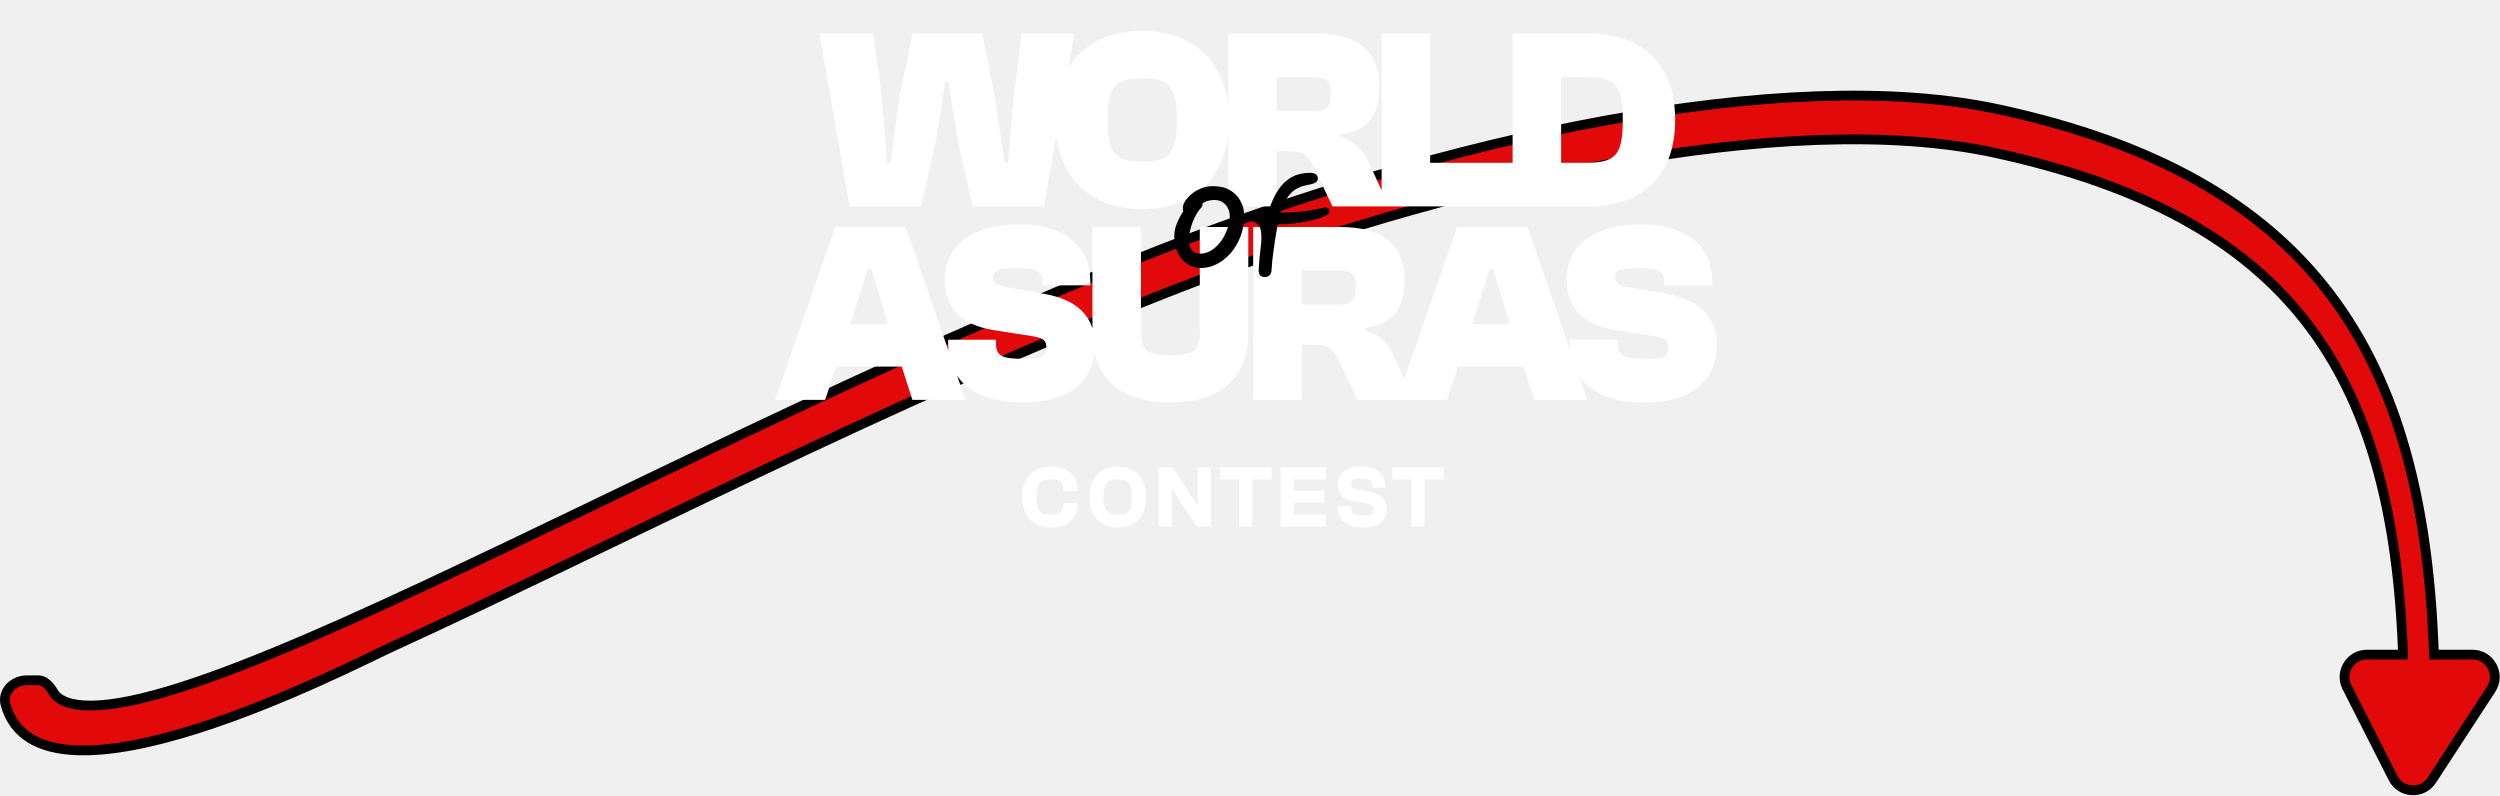
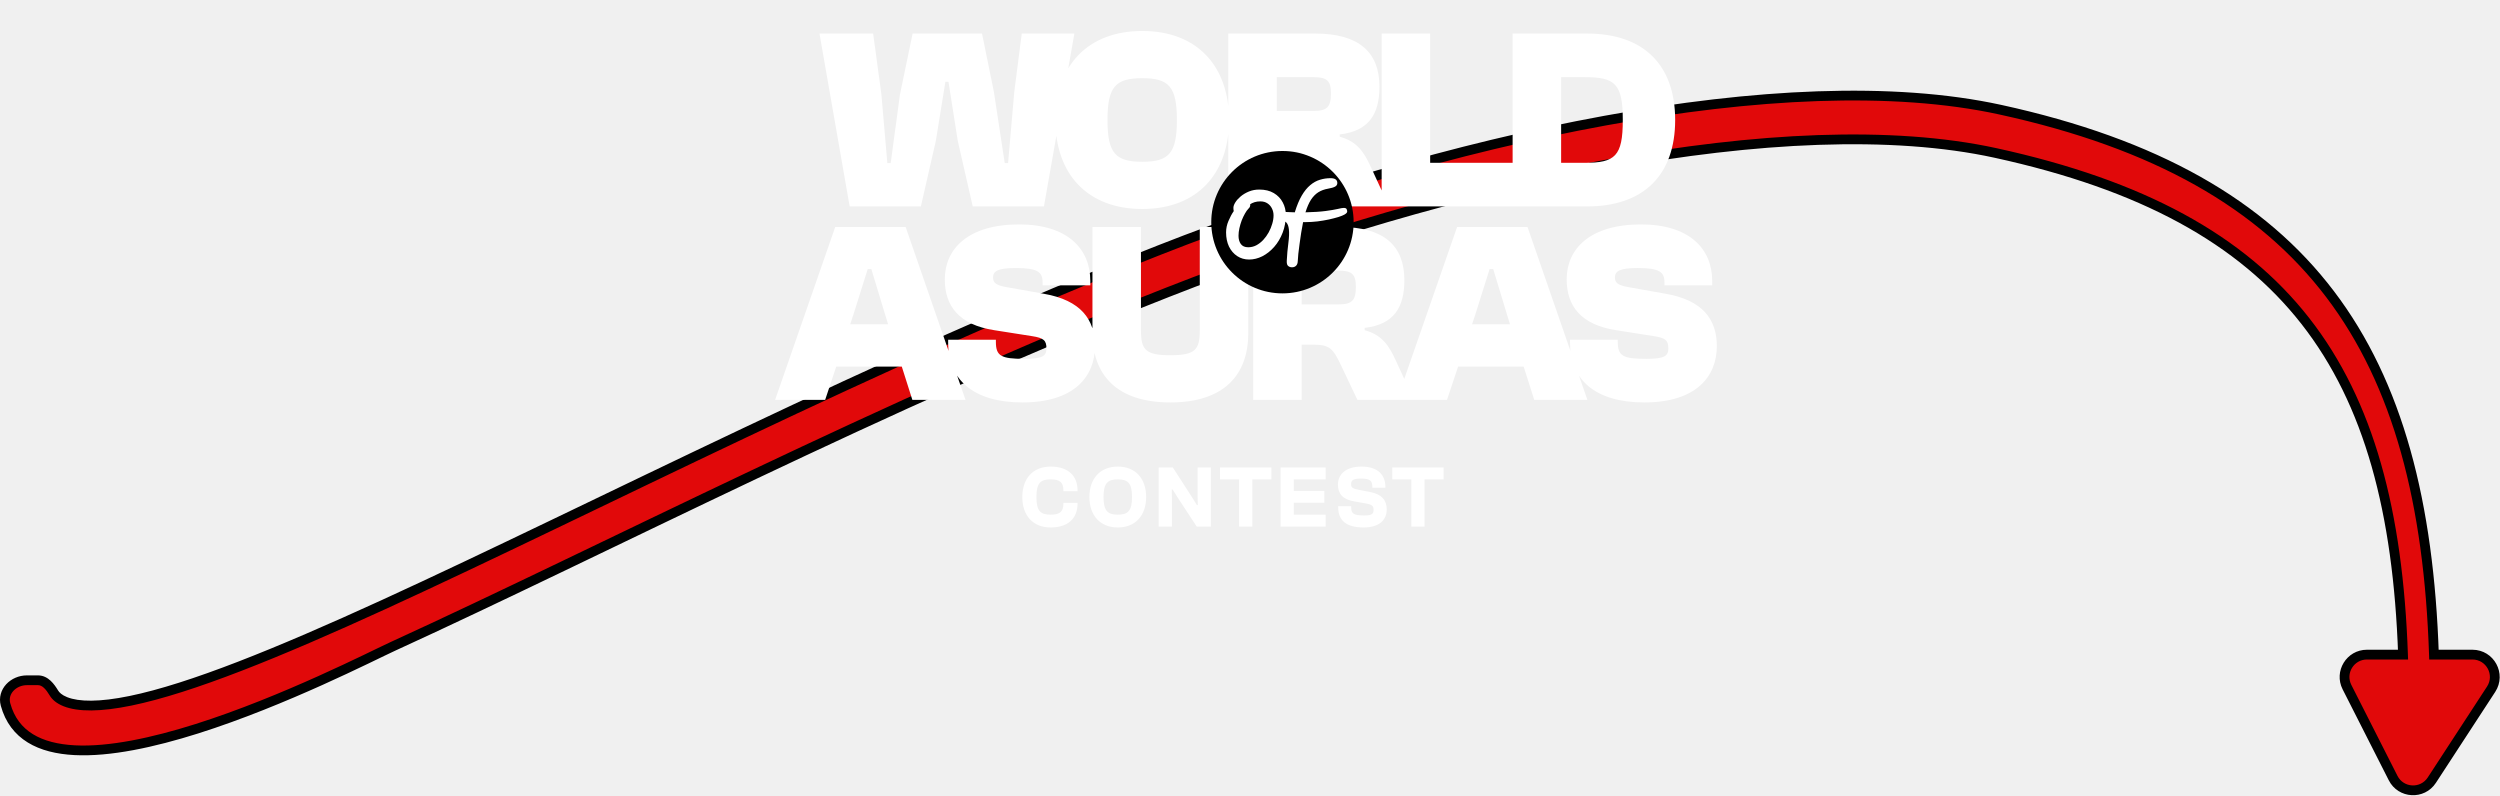
<svg xmlns="http://www.w3.org/2000/svg" width="7933" height="2524" viewBox="0 0 7933 2524" fill="none">
  <path d="M3678.36 793.719C4573.08 441.639 5664.83 198.946 6346.99 347.97C7335.53 563.926 7691.32 1117.09 7723.38 2077.23H7845.4C7901.79 2077.23 7935.67 2139.78 7904.87 2187.01L7716.64 2475.64C7686.79 2521.41 7618.57 2517.71 7593.85 2468.97L7447.44 2180.35C7423.49 2133.11 7457.8 2077.23 7510.76 2077.23H7625.26C7593.75 1173.92 7261.29 688.347 6332.06 485.349C5672.52 341.266 4598.77 575.787 3704.57 927.657C2811.24 1279.18 1920.33 1742.89 1246.73 2051.07C1119.1 2109.46 125.186 2628.17 17.581 2235.56C6.306 2194.42 42.724 2158.62 85.38 2158.62H120.523C143.77 2158.62 159.211 2179.42 171.275 2199.29C176.613 2208.08 187.017 2218.53 207.234 2226.59C249.23 2243.34 317.489 2243.61 414.035 2223.74C605.072 2184.41 880.914 2072.38 1216.63 1918.78C1884.73 1613.12 2782.75 1146.14 3678.36 793.719Z" fill="#E1090A" />
  <path d="M3678.36 793.719L3684.03 808.142V808.142L3678.36 793.719ZM6346.99 347.97L6343.68 363.113V363.113L6346.99 347.97ZM7723.38 2077.23L7707.89 2077.74L7708.39 2092.73H7723.38V2077.23ZM7845.4 2077.23V2061.73V2061.73V2077.23ZM7904.87 2187.01L7891.89 2178.54V2178.54L7904.87 2187.01ZM7716.64 2475.64L7729.62 2484.1V2484.1L7716.64 2475.64ZM7593.85 2468.97L7580.03 2475.98V2475.98L7593.85 2468.97ZM7447.44 2180.35L7433.62 2187.36V2187.36L7447.44 2180.35ZM7510.76 2077.23V2061.73V2061.73V2077.23ZM7625.26 2077.23V2092.73H7641.31L7640.75 2076.69L7625.26 2077.23ZM6332.06 485.349L6335.37 470.206V470.206L6332.06 485.349ZM3704.57 927.657L3698.89 913.234V913.234L3704.57 927.657ZM1246.73 2051.07L1253.18 2065.16V2065.16L1246.73 2051.07ZM17.581 2235.56L2.632 2239.66H2.632L17.581 2235.56ZM85.38 2158.62V2143.12H85.38L85.38 2158.62ZM120.523 2158.62L120.524 2143.12H120.523V2158.62ZM171.275 2199.29L158.026 2207.33H158.026L171.275 2199.29ZM207.234 2226.59L201.493 2240.99H201.493L207.234 2226.59ZM414.035 2223.74L417.16 2238.92H417.16L414.035 2223.74ZM1216.63 1918.78L1210.19 1904.69V1904.69L1216.63 1918.78ZM3678.36 793.719L3684.03 808.142C4130.6 632.415 4626.25 484.027 5095.18 398.177C5564.41 312.272 6005.53 289.241 6343.68 363.113L6346.99 347.97L6350.3 332.827C6006.29 257.675 5560.46 281.479 5089.59 367.684C4618.43 453.945 4120.84 602.943 3672.68 779.295L3678.36 793.719ZM6346.99 347.97L6343.68 363.113C6835.64 470.586 7167.91 661.445 7381.52 942.902C7595.31 1224.6 7691.91 1599.25 7707.89 2077.74L7723.38 2077.23L7738.88 2076.71C7722.79 1595.07 7625.47 1213.07 7406.21 924.161C7186.77 635.012 6846.88 441.309 6350.3 332.827L6346.99 347.97ZM7723.38 2077.23V2092.73H7845.4V2077.23V2061.73H7723.38V2077.23ZM7845.4 2077.23V2092.73C7889.48 2092.73 7915.97 2141.63 7891.89 2178.54L7904.87 2187.01L7917.86 2195.48C7955.38 2137.94 7914.1 2061.73 7845.4 2061.73V2077.23ZM7904.87 2187.01L7891.89 2178.54L7703.66 2467.17L7716.64 2475.64L7729.62 2484.1L7917.86 2195.48L7904.87 2187.01ZM7716.64 2475.64L7703.66 2467.17C7680.32 2502.95 7627 2500.06 7607.67 2461.96L7593.85 2468.97L7580.03 2475.98C7610.15 2535.36 7693.25 2539.88 7729.62 2484.1L7716.64 2475.64ZM7593.85 2468.97L7607.67 2461.96L7461.27 2173.33L7447.44 2180.35L7433.62 2187.36L7580.03 2475.98L7593.85 2468.97ZM7447.44 2180.35L7461.27 2173.33C7442.54 2136.41 7469.36 2092.73 7510.76 2092.73V2077.23V2061.73C7446.24 2061.73 7404.43 2129.82 7433.62 2187.36L7447.44 2180.35ZM7510.76 2077.23V2092.73H7625.26V2077.23V2061.73H7510.76V2077.23ZM7625.26 2077.23L7640.75 2076.69C7624.94 1623.48 7533.59 1272.47 7327.51 1009.12C7121.3 745.597 6802.03 572.152 6335.37 470.206L6332.06 485.349L6328.75 500.492C6791.32 601.543 7102.9 772.384 7303.1 1028.22C7503.43 1284.23 7594.07 1627.66 7609.77 2077.77L7625.26 2077.23ZM6332.06 485.349L6335.37 470.206C6002.67 397.523 5566.98 420.523 5103.52 505.274C4639.75 590.081 4146.79 736.983 3698.89 913.234L3704.57 927.657L3710.24 942.081C4156.54 766.461 4647.56 620.167 5109.1 535.768C5570.95 451.311 6001.92 429.092 6328.75 500.492L6332.06 485.349ZM3704.57 927.657L3698.89 913.234C2805.11 1264.94 1912.8 1729.29 1240.28 2036.97L1246.73 2051.07L1253.18 2065.16C1927.86 1756.49 2817.37 1293.43 3710.24 942.081L3704.57 927.657ZM1246.73 2051.07L1240.28 2036.97C1175.56 2066.59 896.653 2210.14 619.973 2297.66C481.485 2341.47 345.332 2370.62 237.88 2365.1C184.261 2362.34 138.944 2351 104.195 2329.56C69.858 2308.37 44.959 2276.81 32.53 2231.46L17.581 2235.56L2.632 2239.66C17.105 2292.46 46.804 2330.57 87.917 2355.94C128.618 2381.05 179.601 2393.14 236.288 2396.06C349.447 2401.87 489.927 2371.31 629.322 2327.22C908.409 2238.94 1190.28 2093.94 1253.18 2065.16L1246.73 2051.07ZM17.581 2235.56L32.53 2231.46C28.472 2216.66 32.798 2202.83 42.638 2192.19C52.674 2181.33 68.289 2174.12 85.38 2174.12L85.38 2158.62L85.38 2143.12C59.815 2143.12 35.893 2153.82 19.875 2171.14C3.66 2188.68 -4.585 2213.32 2.632 2239.66L17.581 2235.56ZM85.38 2158.62V2174.12H120.523V2158.62V2143.12H85.38V2158.62ZM120.523 2158.62L120.523 2174.12C127.051 2174.12 133.134 2176.91 139.546 2182.86C146.169 2189.01 152.137 2197.63 158.026 2207.33L171.275 2199.29L184.525 2191.25C178.35 2181.07 170.565 2169.36 160.64 2160.15C150.503 2150.73 137.243 2143.12 120.524 2143.12L120.523 2158.62ZM171.275 2199.29L158.026 2207.33C165.319 2219.35 178.545 2231.84 201.493 2240.99L207.234 2226.59L212.976 2212.19C195.489 2205.22 187.907 2196.82 184.525 2191.25L171.275 2199.29ZM207.234 2226.59L201.493 2240.99C247.938 2259.51 320.04 2258.91 417.16 2238.92L414.035 2223.74L410.91 2208.55C314.938 2228.31 250.521 2227.16 212.976 2212.19L207.234 2226.59ZM414.035 2223.74L417.16 2238.92C610.168 2199.19 887.532 2086.4 1223.08 1932.88L1216.63 1918.78L1210.19 1904.69C874.295 2058.36 599.975 2169.64 410.91 2208.55L414.035 2223.74ZM1216.63 1918.78L1223.08 1932.88C1892.26 1626.72 2788.89 1160.39 3684.03 808.142L3678.36 793.719L3672.68 779.295C2776.62 1131.9 1877.21 1599.52 1210.19 1904.69L1216.63 1918.78Z" fill="black" />
  <path d="M2922.12 655H2696.16L2600.37 106.473H2770.66L2796.86 299.686L2815.69 517.459H2826.33L2855.8 299.686L2895.92 106.473H3116.15L3153.81 291.499L3188.2 517.459H3198.84L3218.49 291.499L3242.23 106.473H3409.24L3312.64 655H3086.68L3039.19 447.051L3009.72 259.57H2999.9L2969.6 447.051L2922.12 655ZM3624.84 663.187C3450.45 663.187 3348.94 551.844 3348.94 380.737C3348.94 209.629 3450.45 98.286 3624.84 98.286C3798.4 98.286 3899.92 209.629 3899.92 380.737C3899.92 551.844 3798.4 663.187 3624.84 663.187ZM3624.84 513.365C3709.16 513.365 3734.54 486.348 3734.54 380.737C3734.54 275.125 3709.16 248.108 3624.84 248.108C3539.69 248.108 3514.31 275.125 3514.31 380.737C3514.31 486.348 3539.69 513.365 3624.84 513.365ZM4051.44 655H3897.53V106.473H4173.43C4311.79 106.473 4377.28 165.419 4377.28 275.125C4377.28 361.907 4343.72 415.941 4251.2 426.584V433.952C4306.87 448.688 4328.98 483.892 4350.27 530.558L4407.57 655H4228.28L4174.25 541.201C4151.32 493.717 4140.68 479.799 4089.1 479.799H4051.44V655ZM4051.44 244.833V352.082H4167.7C4211.09 352.082 4223.37 339.802 4223.37 296.411C4223.37 256.295 4211.09 244.833 4167.7 244.833H4051.44ZM4813.26 655H4384.27V106.473H4538.18V516.64H4813.26V655ZM5036.45 655H4799.85V106.473H5036.45C5216.57 106.473 5315.63 207.173 5315.63 380.737C5315.63 554.3 5216.57 655 5036.45 655ZM5028.27 244.833H4953.77V516.64H5028.27C5124.87 516.64 5149.43 496.173 5149.43 380.737C5149.43 265.3 5124.87 244.833 5028.27 244.833Z" fill="white" />
  <path d="M2618.37 1268.85H2459.55L2650.3 720.325H2873.81L3063.74 1268.85H2895.09L2861.53 1163.24H2653.58L2618.37 1268.85ZM2708.43 997.044L2697.79 1028.97H2818.14L2808.31 997.044L2764.92 853.772H2753.46L2708.43 997.044ZM3244.46 1277.04C3087.27 1277.04 3008.67 1203.36 3008.67 1088.74V1078.1H3160.13V1084.64C3160.13 1129.67 3176.51 1138.68 3250.19 1138.68C3308.32 1138.68 3320.6 1129.67 3320.6 1105.93C3320.6 1080.55 3312.41 1072.36 3274.75 1066.63L3155.22 1047.8C3043.88 1030.61 2998.03 971.665 2998.03 886.52C2998.03 789.095 3072.53 712.138 3233.82 712.138C3386.91 712.138 3459.78 789.095 3459.78 891.432V905.35H3308.32V895.526C3308.32 863.597 3292.76 850.498 3223.99 850.498C3165.86 850.498 3151.13 860.322 3151.13 880.789C3151.13 897.982 3161.77 905.35 3193.7 911.081L3313.23 932.367C3429.48 952.835 3474.51 1013.42 3474.51 1098.56C3474.51 1194.35 3409.02 1277.04 3244.46 1277.04ZM3713.82 1277.04C3544.35 1277.04 3466.57 1190.26 3466.57 1056.81V720.325H3620.49V1048.62C3620.49 1110.02 3635.23 1127.22 3713.82 1127.22C3792.42 1127.22 3807.15 1110.02 3807.15 1048.62V720.325H3961.07V1056.81C3961.07 1190.26 3883.29 1277.04 3713.82 1277.04ZM4130.51 1268.85H3976.6V720.325H4252.5C4390.86 720.325 4456.35 779.271 4456.35 888.976C4456.35 975.758 4422.79 1029.79 4330.27 1040.44V1047.8C4385.95 1062.54 4408.05 1097.74 4429.34 1144.41L4486.65 1268.85H4307.35L4253.32 1155.05C4230.39 1107.57 4219.75 1093.65 4168.17 1093.65H4130.51V1268.85ZM4130.51 858.684V965.934H4246.77C4290.16 965.934 4302.44 953.653 4302.44 910.262C4302.44 870.146 4290.16 858.684 4246.77 858.684H4130.51ZM4591.72 1268.85H4432.89L4623.65 720.325H4847.15L5037.09 1268.85H4868.44L4834.87 1163.24H4626.92L4591.72 1268.85ZM4681.78 997.044L4671.13 1028.97H4791.48L4781.66 997.044L4738.27 853.772H4726.8L4681.78 997.044ZM5217.81 1277.04C5060.62 1277.04 4982.02 1203.36 4982.02 1088.74V1078.1H5133.48V1084.64C5133.48 1129.67 5149.85 1138.68 5223.54 1138.68C5281.66 1138.68 5293.94 1129.67 5293.94 1105.93C5293.94 1080.55 5285.76 1072.36 5248.1 1066.63L5128.57 1047.8C5017.22 1030.61 4971.38 971.665 4971.38 886.52C4971.38 789.095 5045.88 712.138 5207.16 712.138C5360.26 712.138 5433.12 789.095 5433.12 891.432V905.35H5281.66V895.526C5281.66 863.597 5266.11 850.498 5197.34 850.498C5139.21 850.498 5124.47 860.322 5124.47 880.789C5124.47 897.982 5135.12 905.35 5167.05 911.081L5286.58 932.367C5402.83 952.835 5447.86 1013.42 5447.86 1098.56C5447.86 1194.35 5382.36 1277.04 5217.81 1277.04Z" fill="white" />
-   <path d="M3811.75 850.383C3795.16 850.383 3780.42 846.126 3767.54 837.611C3754.66 829.097 3744.51 817.308 3737.09 802.244C3729.88 786.961 3726.28 769.496 3726.28 749.847C3726.28 735.22 3729.23 721.029 3735.12 707.275C3741.02 693.302 3747.57 681.076 3754.77 670.597C3753.9 667.322 3753.46 663.283 3753.46 658.48C3753.46 652.586 3755.86 645.818 3760.67 638.177C3765.47 630.536 3772.13 623.113 3780.64 615.908C3789.38 608.704 3799.53 602.7 3811.1 597.897C3822.89 593.094 3835.66 590.692 3849.41 590.692C3870.81 590.692 3888.82 595.059 3903.45 603.791C3918.08 612.524 3929.1 623.986 3936.52 638.177C3944.16 652.367 3947.98 667.759 3947.98 684.351C3947.98 708.366 3944.06 730.526 3936.2 750.829C3928.34 771.133 3917.86 788.708 3904.76 803.553C3891.66 818.399 3877.03 829.97 3860.88 838.266C3844.72 846.344 3828.35 850.383 3811.75 850.383ZM3815.68 645.054C3815.9 645.709 3816.01 646.364 3816.01 647.019C3816.01 649.202 3815.57 651.603 3814.7 654.223C3813.83 656.625 3812.08 659.026 3809.46 661.428C3805.09 665.794 3800.73 671.907 3796.36 679.767C3792 687.408 3787.96 695.922 3784.25 705.31C3780.75 714.698 3777.91 724.304 3775.73 734.128C3773.55 743.952 3772.46 753.34 3772.46 762.291C3772.46 774.517 3775.29 784.669 3780.97 792.747C3786.87 800.824 3796.03 804.863 3808.48 804.863C3818.96 804.863 3828.89 802.462 3838.28 797.659C3847.67 792.638 3856.29 785.979 3864.15 777.683C3872.01 769.168 3878.78 759.78 3884.45 749.519C3890.13 739.04 3894.5 728.452 3897.55 717.754C3900.83 706.838 3902.47 696.468 3902.47 686.644C3902.47 677.474 3900.5 668.96 3896.57 661.1C3892.86 653.241 3887.4 646.91 3880.2 642.106C3872.99 637.085 3864.04 634.574 3853.34 634.574C3845.48 634.574 3838.39 635.557 3832.06 637.522C3825.94 639.487 3820.49 641.997 3815.68 645.054ZM4013.39 879.201C4007.93 879.201 4003.24 877.564 3999.31 874.289C3995.38 871.232 3993.63 864.901 3994.07 855.295C3994.5 844.597 3995.27 833.463 3996.36 821.892C3997.45 810.321 3998.65 799.515 3999.96 789.472C4002.8 767.422 4003.45 750.393 4001.93 738.385C4000.62 726.159 3997.23 717.427 3991.77 712.187C3986.54 706.947 3979.44 703.454 3970.49 701.708C3966.12 700.834 3962.63 699.197 3960.01 696.795C3957.39 694.176 3956.08 690.792 3956.08 686.644C3956.08 681.186 3958.26 677.583 3962.63 675.837C3966.78 674.09 3972.13 673.217 3978.68 673.217C3983.7 673.217 3990.14 673.544 3998 674.199C4006.07 674.636 4014.7 674.964 4023.87 675.182C4031.51 650.075 4040.13 629.335 4049.74 612.961C4059.34 596.587 4069.82 583.706 4081.18 574.318C4092.53 564.712 4104.54 558.054 4117.2 554.342C4129.86 550.412 4142.96 548.448 4156.5 548.448C4173.31 548.448 4181.71 554.451 4181.71 566.459C4181.71 572.354 4178.87 576.829 4173.2 579.886C4167.52 582.942 4158.9 585.453 4147.33 587.418C4133.57 589.819 4121.46 594.295 4110.98 600.844C4100.72 607.394 4091.66 616.672 4083.8 628.68C4076.16 640.687 4069.39 656.188 4063.49 675.182C4093.84 674.527 4118.73 672.889 4138.16 670.27C4157.59 667.65 4172.54 665.139 4183.02 662.738C4193.72 660.118 4201.14 658.808 4205.29 658.808C4211.19 658.808 4214.79 660.227 4216.1 663.065C4217.63 665.903 4218.39 668.96 4218.39 672.235C4218.39 675.946 4214.9 679.767 4207.91 683.696C4203.33 686.316 4196.01 689.263 4185.97 692.538C4175.93 695.595 4164.14 698.651 4150.6 701.708C4137.07 704.546 4122.77 706.947 4107.7 708.912C4092.86 710.659 4078.34 711.532 4064.15 711.532C4060.65 711.532 4057.49 711.532 4054.65 711.532C4052.25 724.194 4049.85 737.621 4047.45 751.812C4045.26 765.784 4043.3 779.429 4041.55 792.747C4039.81 806.064 4038.28 818.181 4036.97 829.097C4035.88 840.013 4035.22 848.746 4035 855.295C4034.78 863.373 4032.71 869.377 4028.78 873.306C4024.85 877.236 4019.72 879.201 4013.39 879.201Z" fill="black" />
+   <circle cx="4069.48" cy="705.039" r="225.898" fill="black" />
+   <path d="M3963.67 823.556C3949.49 823.556 3936.89 819.916 3925.87 812.636C3914.86 805.356 3906.18 795.276 3899.83 782.396C3893.67 769.329 3890.59 754.396 3890.59 737.596C3890.59 725.089 3893.11 712.956 3898.15 701.196C3903.19 689.249 3908.79 678.796 3914.95 669.836C3914.21 667.036 3913.83 663.583 3913.83 659.476C3913.83 654.436 3915.89 648.649 3919.99 642.116C3924.1 635.583 3929.79 629.236 3937.07 623.076C3944.54 616.916 3953.22 611.783 3963.11 607.676C3973.19 603.569 3984.11 601.516 3995.87 601.516C4014.17 601.516 4029.57 605.249 4042.07 612.716C4054.58 620.183 4064.01 629.983 4070.35 642.116C4076.89 654.249 4080.15 667.409 4080.15 681.596C4080.15 702.129 4076.79 721.076 4070.07 738.436C4063.35 755.796 4054.39 770.823 4043.19 783.516C4031.99 796.209 4019.49 806.103 4005.67 813.196C3991.86 820.103 3977.86 823.556 3963.67 823.556ZM3967.03 647.996C3967.22 648.556 3967.31 649.116 3967.31 649.676C3967.31 651.543 3966.94 653.596 3966.19 655.836C3965.45 657.889 3963.95 659.943 3961.71 661.996C3957.98 665.729 3954.25 670.956 3950.51 677.676C3946.78 684.209 3943.33 691.489 3940.15 699.516C3937.17 707.543 3934.74 715.756 3932.87 724.156C3931.01 732.556 3930.07 740.583 3930.07 748.236C3930.07 758.689 3932.5 767.369 3937.35 774.276C3942.39 781.183 3950.23 784.636 3960.87 784.636C3969.83 784.636 3978.33 782.583 3986.35 778.476C3994.38 774.183 4001.75 768.489 4008.47 761.396C4015.19 754.116 4020.98 746.089 4025.83 737.316C4030.69 728.356 4034.42 719.303 4037.03 710.156C4039.83 700.823 4041.23 691.956 4041.23 683.556C4041.23 675.716 4039.55 668.436 4036.19 661.716C4033.02 654.996 4028.35 649.583 4022.19 645.476C4016.03 641.183 4008.38 639.036 3999.23 639.036C3992.51 639.036 3986.45 639.876 3981.03 641.556C3975.81 643.236 3971.14 645.383 3967.03 647.996ZM4099.67 848.196C4095.01 848.196 4090.99 846.796 4087.63 843.996C4084.27 841.383 4082.78 835.969 4083.15 827.756C4083.53 818.609 4084.18 809.089 4085.11 799.196C4086.05 789.303 4087.07 780.063 4088.19 771.476C4090.62 752.623 4091.18 738.063 4089.87 727.796C4088.75 717.343 4085.86 709.876 4081.19 705.396C4076.71 700.916 4070.65 697.929 4062.99 696.436C4059.26 695.689 4056.27 694.289 4054.03 692.236C4051.79 689.996 4050.67 687.103 4050.67 683.556C4050.67 678.889 4052.54 675.809 4056.27 674.316C4059.82 672.823 4064.39 672.076 4069.99 672.076C4074.29 672.076 4079.79 672.356 4086.51 672.916C4093.42 673.289 4100.79 673.569 4108.63 673.756C4115.17 652.289 4122.54 634.556 4130.75 620.556C4138.97 606.556 4147.93 595.543 4157.63 587.516C4167.34 579.303 4177.61 573.609 4188.43 570.436C4199.26 567.076 4210.46 565.396 4222.03 565.396C4236.41 565.396 4243.59 570.529 4243.59 580.796C4243.59 585.836 4241.17 589.663 4236.31 592.276C4231.46 594.889 4224.09 597.036 4214.19 598.716C4202.43 600.769 4192.07 604.596 4183.11 610.196C4174.34 615.796 4166.59 623.729 4159.87 633.996C4153.34 644.263 4147.55 657.516 4142.51 673.756C4168.46 673.196 4189.74 671.796 4206.35 669.556C4222.97 667.316 4235.75 665.169 4244.71 663.116C4253.86 660.876 4260.21 659.756 4263.75 659.756C4268.79 659.756 4271.87 660.969 4272.99 663.396C4274.3 665.823 4274.95 668.436 4274.95 671.236C4274.95 674.409 4271.97 677.676 4265.99 681.036C4262.07 683.276 4255.82 685.796 4247.23 688.596C4238.65 691.209 4228.57 693.823 4216.99 696.436C4205.42 698.863 4193.19 700.916 4180.31 702.596C4167.62 704.089 4155.21 704.836 4143.07 704.836C4140.09 704.836 4137.38 704.836 4134.95 704.836C4132.9 715.663 4130.85 727.143 4128.79 739.276C4126.93 751.223 4125.25 762.889 4123.75 774.276C4122.26 785.663 4120.95 796.023 4119.83 805.356C4118.9 814.689 4118.34 822.156 4118.15 827.756C4117.97 834.663 4116.19 839.796 4112.83 843.156C4109.47 846.516 4105.09 848.196 4099.67 848.196Z" fill="white" />
  <path d="M3333.87 1673.75C3277.59 1673.75 3243.99 1635.67 3243.99 1577.15C3243.99 1518.63 3277.59 1480.55 3333.87 1480.55C3389.31 1480.55 3419.27 1509.67 3419.27 1556.15V1558.67H3374.47V1557.27C3374.47 1530.39 3363.27 1521.15 3333.59 1521.15C3301.95 1521.15 3288.79 1532.63 3288.79 1577.15C3288.79 1621.67 3301.95 1633.15 3333.59 1633.15C3363.27 1633.15 3374.47 1623.91 3374.47 1597.03V1595.63H3419.27V1598.15C3419.27 1644.63 3389.31 1673.75 3333.87 1673.75ZM3547.07 1673.75C3491.07 1673.75 3456.91 1635.67 3456.91 1577.15C3456.91 1518.63 3491.07 1480.55 3547.07 1480.55C3603.07 1480.55 3636.95 1518.63 3636.95 1577.15C3636.95 1635.67 3603.07 1673.75 3547.07 1673.75ZM3547.07 1633.15C3579.27 1633.15 3592.15 1621.11 3592.15 1577.15C3592.15 1533.19 3579.27 1521.15 3547.07 1521.15C3514.87 1521.15 3501.71 1533.19 3501.71 1577.15C3501.71 1621.11 3514.87 1633.15 3547.07 1633.15ZM3718.77 1670.95H3676.77V1483.35H3721.57L3782.33 1577.43L3798.01 1602.63H3800.81L3800.25 1577.43V1483.35H3842.25V1670.95H3797.45L3739.21 1582.19L3721.01 1553.35H3718.21L3718.77 1582.19V1670.95ZM3973.82 1670.95H3931.82V1521.15H3871.34V1483.35H4034.3V1521.15H3973.82V1670.95ZM4206.59 1670.95H4063.51V1483.35H4206.59V1521.15H4105.51V1557.83H4202.39V1595.35H4105.51V1633.15H4206.59V1670.95ZM4326.99 1673.75C4271.83 1673.75 4246.35 1651.35 4246.35 1609.91V1606.27H4287.51V1609.07C4287.51 1629.79 4295.07 1635.67 4328.95 1635.67C4352.75 1635.67 4358.63 1630.91 4358.63 1618.31C4358.63 1605.71 4355.83 1601.23 4329.51 1596.75L4296.47 1590.87C4260.63 1584.71 4245.51 1566.51 4245.51 1537.39C4245.51 1508.83 4266.51 1480.55 4320.27 1480.55C4373.75 1480.55 4396.15 1508.27 4396.15 1545.51V1547.75H4354.71V1544.67C4354.71 1525.07 4346.59 1518.63 4318.87 1518.63C4294.79 1518.63 4287.23 1523.95 4287.23 1535.71C4287.23 1547.75 4292.27 1550.55 4314.11 1554.75L4347.43 1561.19C4386.91 1568.75 4400.35 1589.47 4400.35 1616.91C4400.35 1646.87 4380.19 1673.75 4326.99 1673.75ZM4520.44 1670.95H4478.44V1521.15H4417.96V1483.35H4580.92V1521.15H4520.44V1670.95Z" fill="white" />
</svg>
